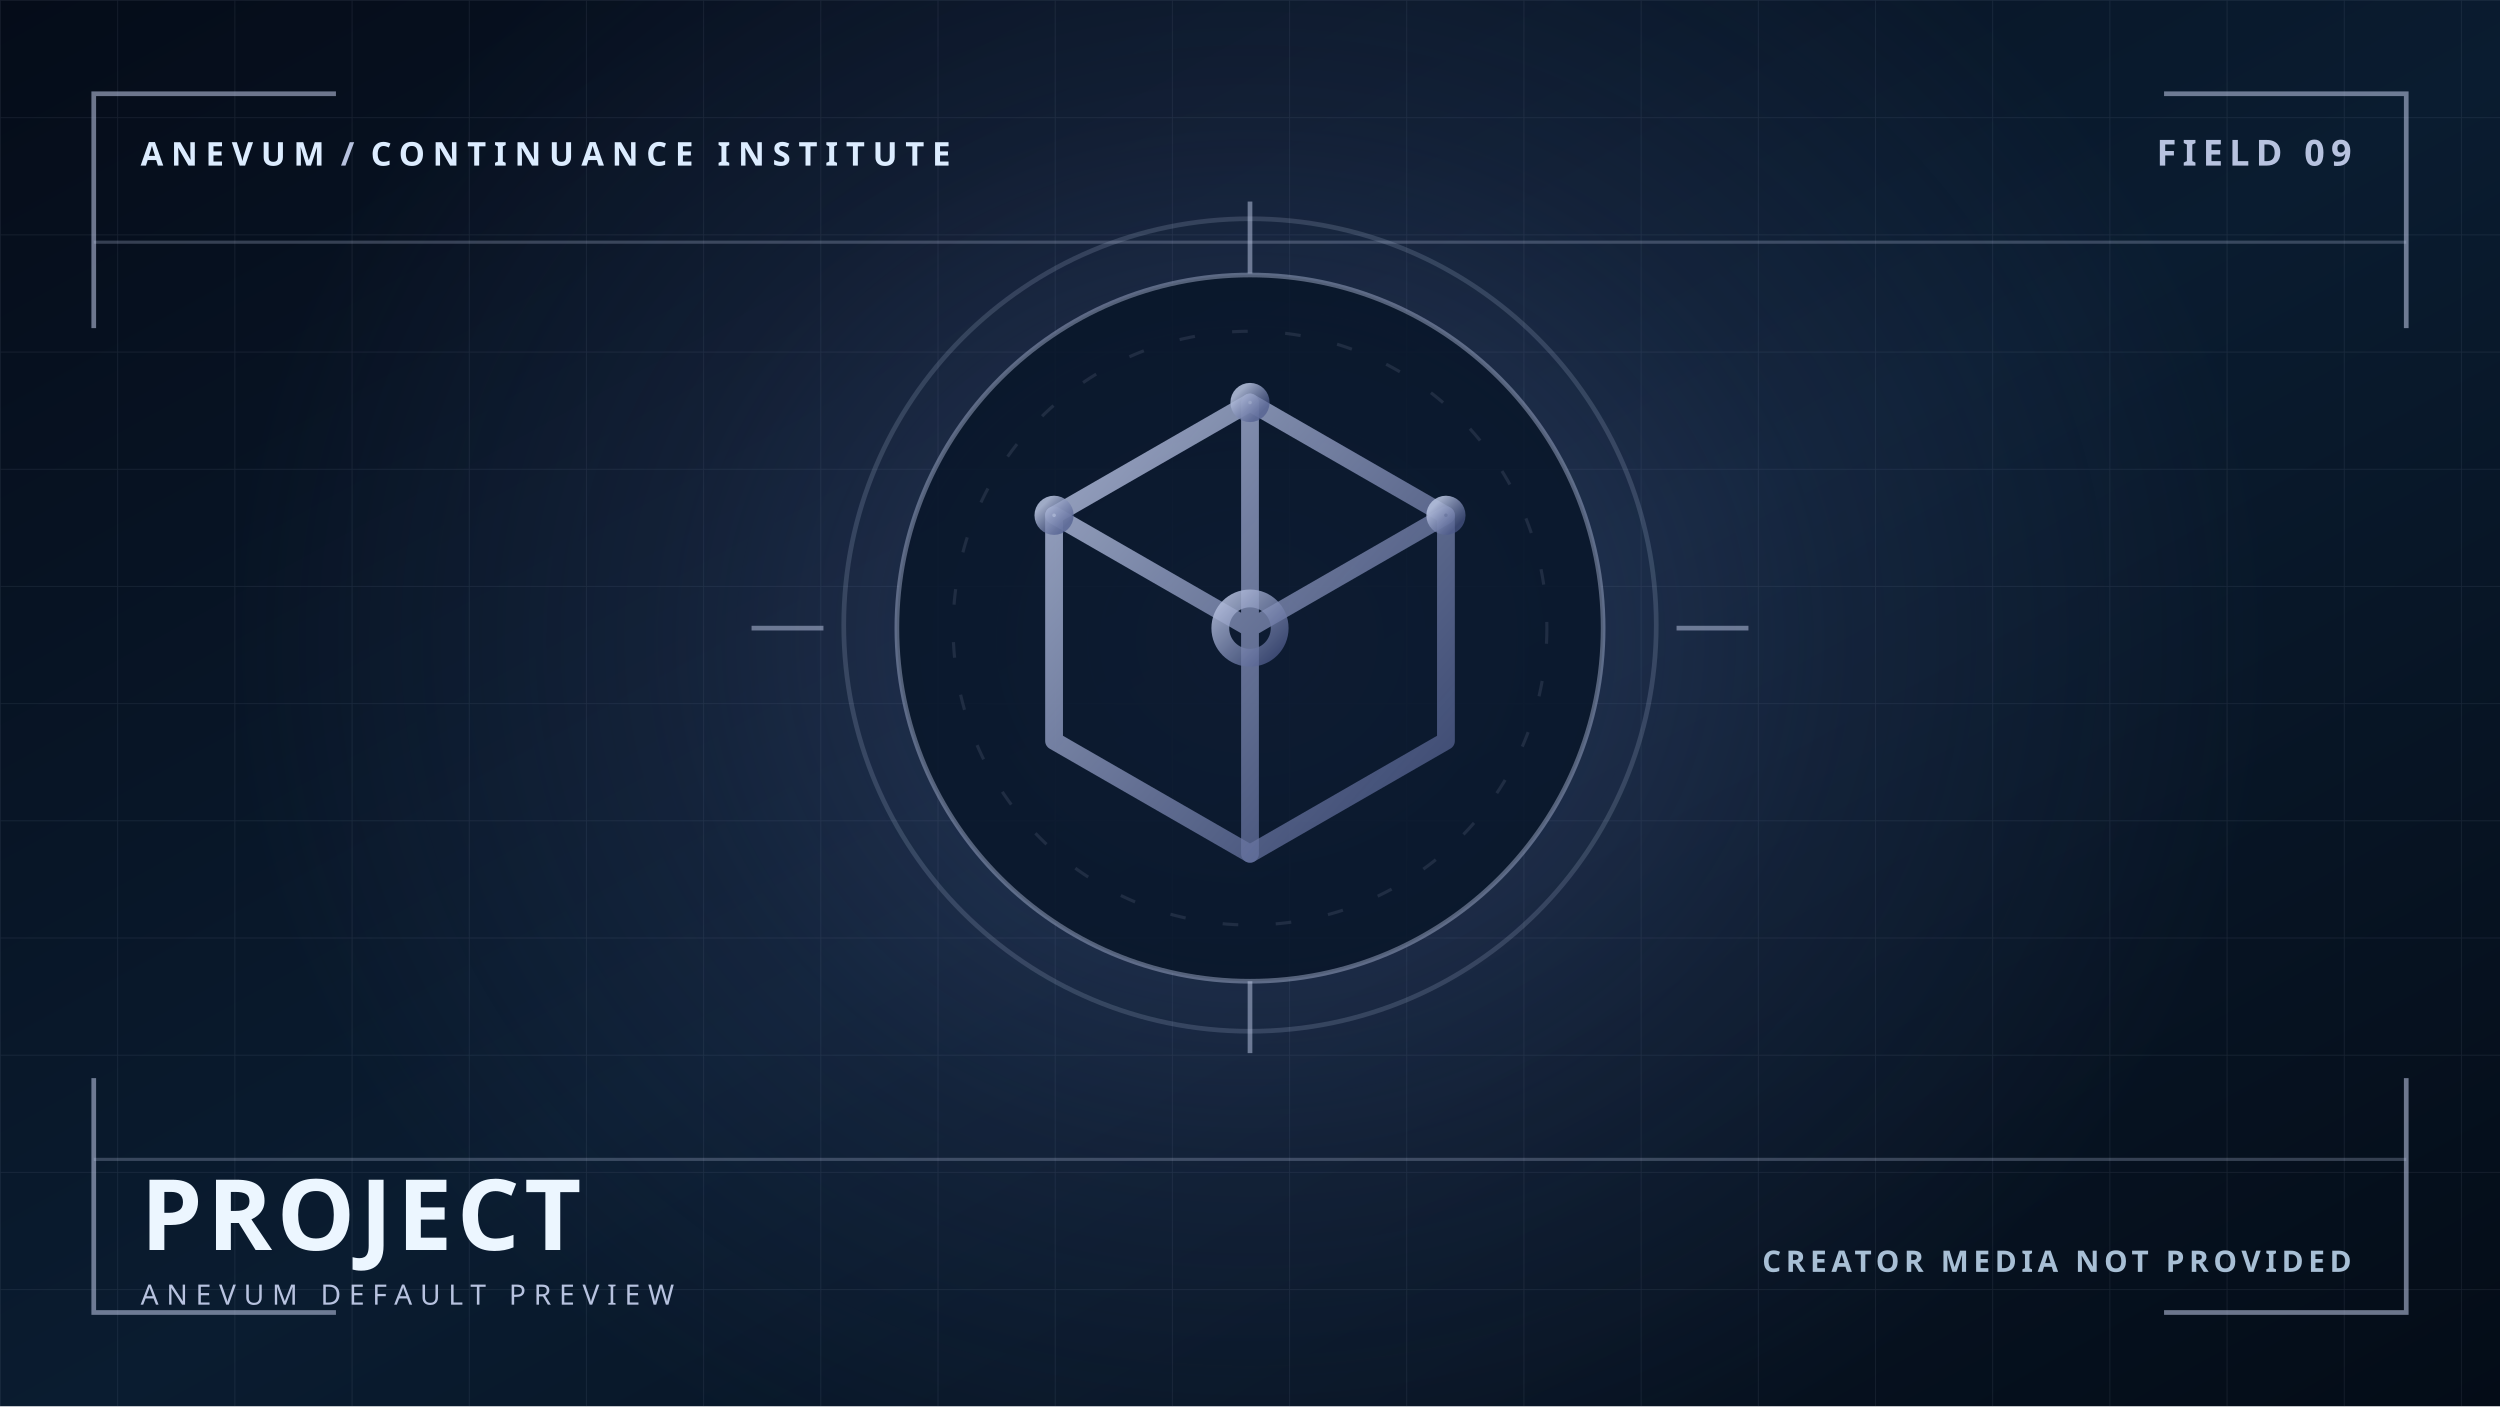
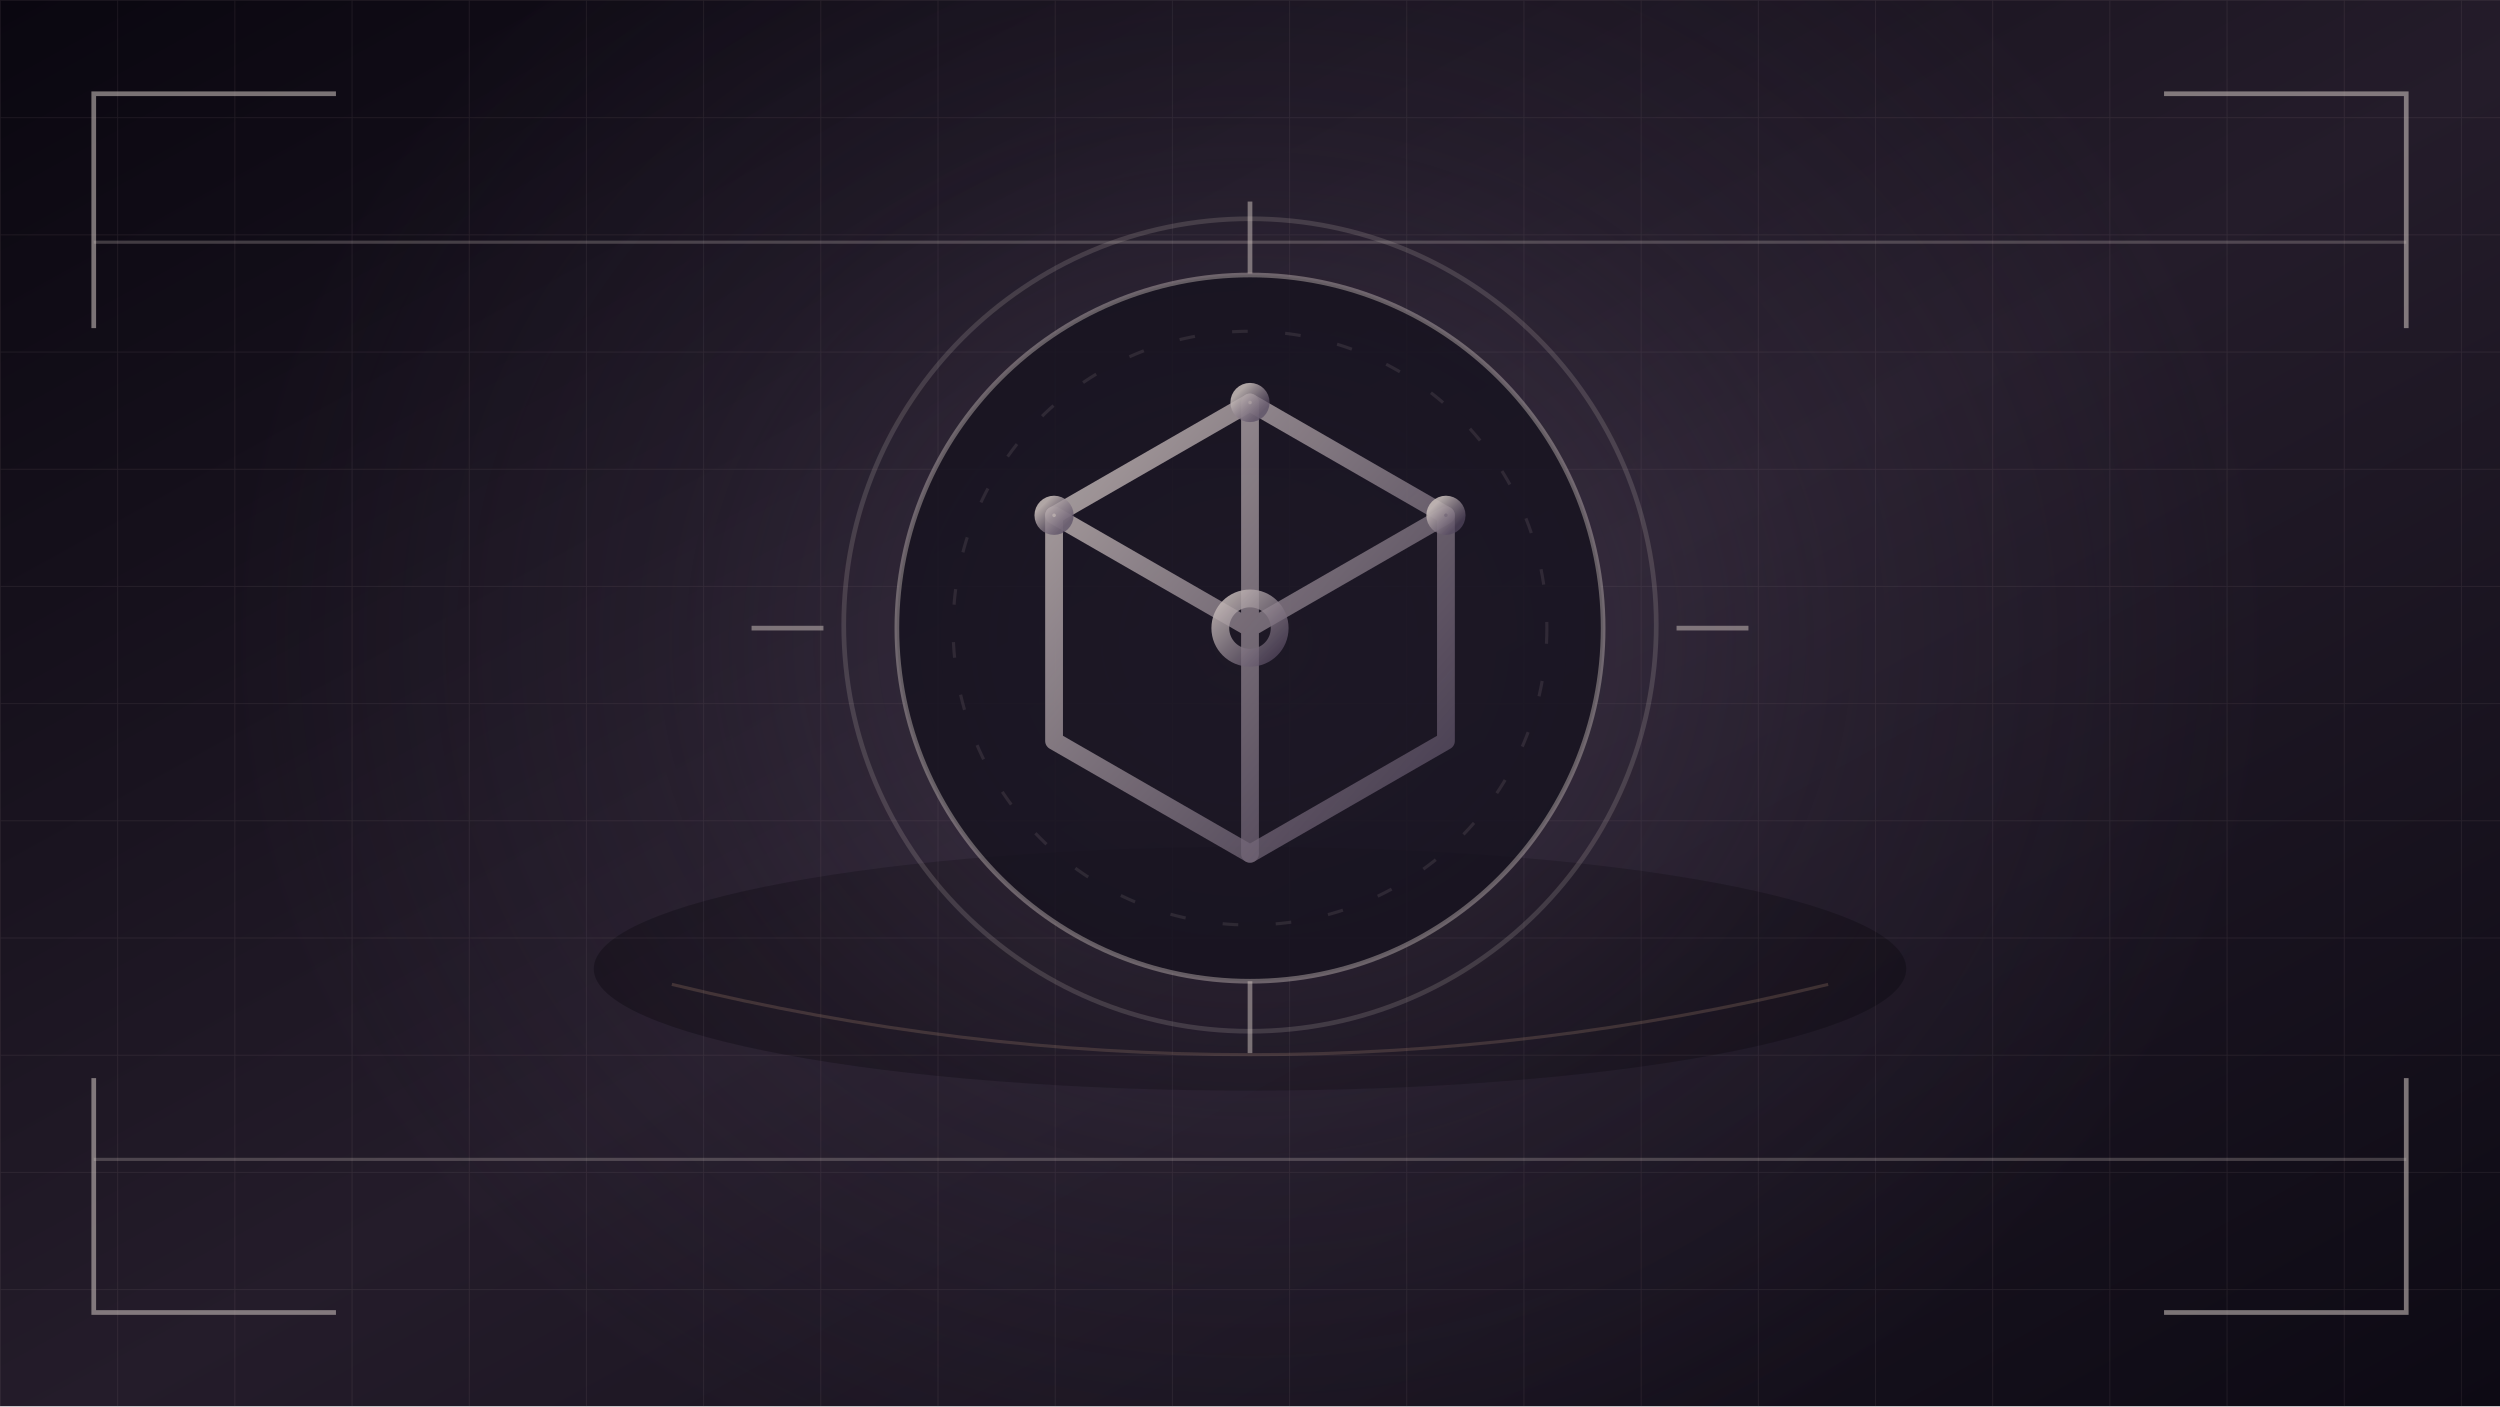
<svg xmlns="http://www.w3.org/2000/svg" width="1600" height="900" viewBox="0 0 1600 900" role="img" aria-labelledby="title desc">
  <defs>
    <linearGradient id="field" x1="0" y1="0" x2="1" y2="1">
-       <stop stop-color="#050c19" />
-       <stop offset=".52" stop-color="#0a1c30" />
-       <stop offset="1" stop-color="#040c17" />
+       <stop stop-color="#0a0710" />
+       <stop offset=".52" stop-color="#241c2a" />
+       <stop offset="1" stop-color="#0d0a14" />
    </linearGradient>
    <radialGradient id="illumination">
-       <stop stop-color="#4d5a8c" stop-opacity=".48" />
-       <stop offset=".58" stop-color="#4d5a8c" stop-opacity=".15" />
-       <stop offset="1" stop-color="#4d5a8c" stop-opacity="0" />
+       <stop stop-color="#564961" stop-opacity=".48" />
+       <stop offset=".58" stop-color="#564961" stop-opacity=".15" />
+       <stop offset="1" stop-color="#564961" stop-opacity="0" />
    </radialGradient>
    <linearGradient id="hardware" x1="0" y1="0" x2="1" y2="1">
-       <stop stop-color="#b7c2df" stop-opacity=".86" />
-       <stop offset="1" stop-color="#4d5a8c" stop-opacity=".68" />
+       <stop stop-color="#c8bdba" stop-opacity=".86" />
+       <stop offset="1" stop-color="#564961" stop-opacity=".68" />
    </linearGradient>
    <pattern id="grid" width="75" height="75" patternUnits="userSpaceOnUse">
-       <path d="M75 0H0V75" fill="none" stroke="#b7c2df" stroke-opacity=".10" stroke-width="1" />
+       <path d="M75 0H0V75" fill="none" stroke="#c8bdba" stroke-opacity=".10" stroke-width="1" />
    </pattern>
  </defs>
  <rect width="1600" height="900" fill="url(#field)" />
+   <ellipse cx="800" cy="620" rx="420" ry="78" fill="#020105" opacity=".38" />
+   <path d="M430 630Q800 720 1170 630" fill="none" stroke="#d2a57f" stroke-opacity=".22" stroke-width="2" />
  <rect width="1600" height="900" fill="url(#grid)" />
  <ellipse cx="800" cy="410" rx="660" ry="580" fill="url(#illumination)" />
-   <path d="M60 155H1540M60 742H1540" stroke="#b7c2df" stroke-opacity=".27" stroke-width="2" />
-   <path d="M60 210V60H215M1385 60H1540V210M60 690V840H215M1385 840H1540V690" fill="none" stroke="#b7c2df" stroke-opacity=".58" stroke-width="3" />
-   <path d="M540 400a260 260 0 0 1 520 0a260 260 0 0 1-520 0" fill="none" stroke="#b7c2df" stroke-opacity=".19" stroke-width="3" />
-   <circle cx="800" cy="402" r="226" fill="#071527" fill-opacity=".80" stroke="#b7c2df" stroke-opacity=".43" stroke-width="3" />
-   <circle cx="800" cy="402" r="190" fill="none" stroke="#b7c2df" stroke-opacity=".12" stroke-width="2" stroke-dasharray="10 24" />
-   <path d="M527 402H481M1119 402h-46M800 129V175m0 453v46" stroke="#b7c2df" stroke-opacity=".53" stroke-width="3" />
+   <path d="M60 155H1540M60 742H1540" stroke="#c8bdba" stroke-opacity=".27" stroke-width="2" />
+   <path d="M60 210V60H215M1385 60H1540V210M60 690V840H215M1385 840H1540V690" fill="none" stroke="#c8bdba" stroke-opacity=".58" stroke-width="3" />
+   <path d="M540 400a260 260 0 0 1 520 0a260 260 0 0 1-520 0" fill="none" stroke="#c8bdba" stroke-opacity=".19" stroke-width="3" />
+   <circle cx="800" cy="402" r="226" fill="#16121e" fill-opacity=".80" stroke="#c8bdba" stroke-opacity=".43" stroke-width="3" />
+   <circle cx="800" cy="402" r="190" fill="none" stroke="#c8bdba" stroke-opacity=".12" stroke-width="2" stroke-dasharray="10 24" />
+   <path d="M527 402H481M1119 402h-46M800 129V175m0 453v46" stroke="#c8bdba" stroke-opacity=".53" stroke-width="3" />
  <g transform="translate(800 402) scale(.76)" stroke="url(#hardware)" stroke-width="15" stroke-linecap="round" stroke-linejoin="round" fill="none">
    <path d="M0-190 165-95v190L0 190-165 95V-95Z" />
    <path d="M0-190V0m-165-95L0 0l165-95M0 0v190" />
    <circle cx="0" cy="0" r="25" />
    <circle cx="0" cy="-190" r="9" />
    <circle cx="-165" cy="-95" r="9" />
    <circle cx="165" cy="-95" r="9" />
  </g>
-   <text x="90" y="106" font-family="system-ui, sans-serif" font-size="21" font-weight="700" letter-spacing="5" fill="#dcecff">ANEVUM <tspan fill="#b7c2df">/</tspan> CONTINUANCE INSTITUTE</text>
-   <text x="1505" y="106" font-family="system-ui, sans-serif" font-size="23" font-weight="700" text-anchor="end" letter-spacing="4" fill="#b7c2df">FIELD 09</text>
-   <text x="90" y="800" font-family="system-ui, sans-serif" font-size="63" font-weight="750" letter-spacing="3" fill="#ecf6ff">PROJECT</text>
-   <text x="90" y="835" font-family="system-ui, sans-serif" font-size="18" letter-spacing="5" fill="#b7c2df">ANEVUM DEFAULT PREVIEW</text>
-   <text x="1505" y="814" font-family="system-ui, sans-serif" font-size="19" font-weight="650" text-anchor="end" letter-spacing="3" fill="#a8bfd5">CREATOR MEDIA NOT PROVIDED</text>
</svg>
